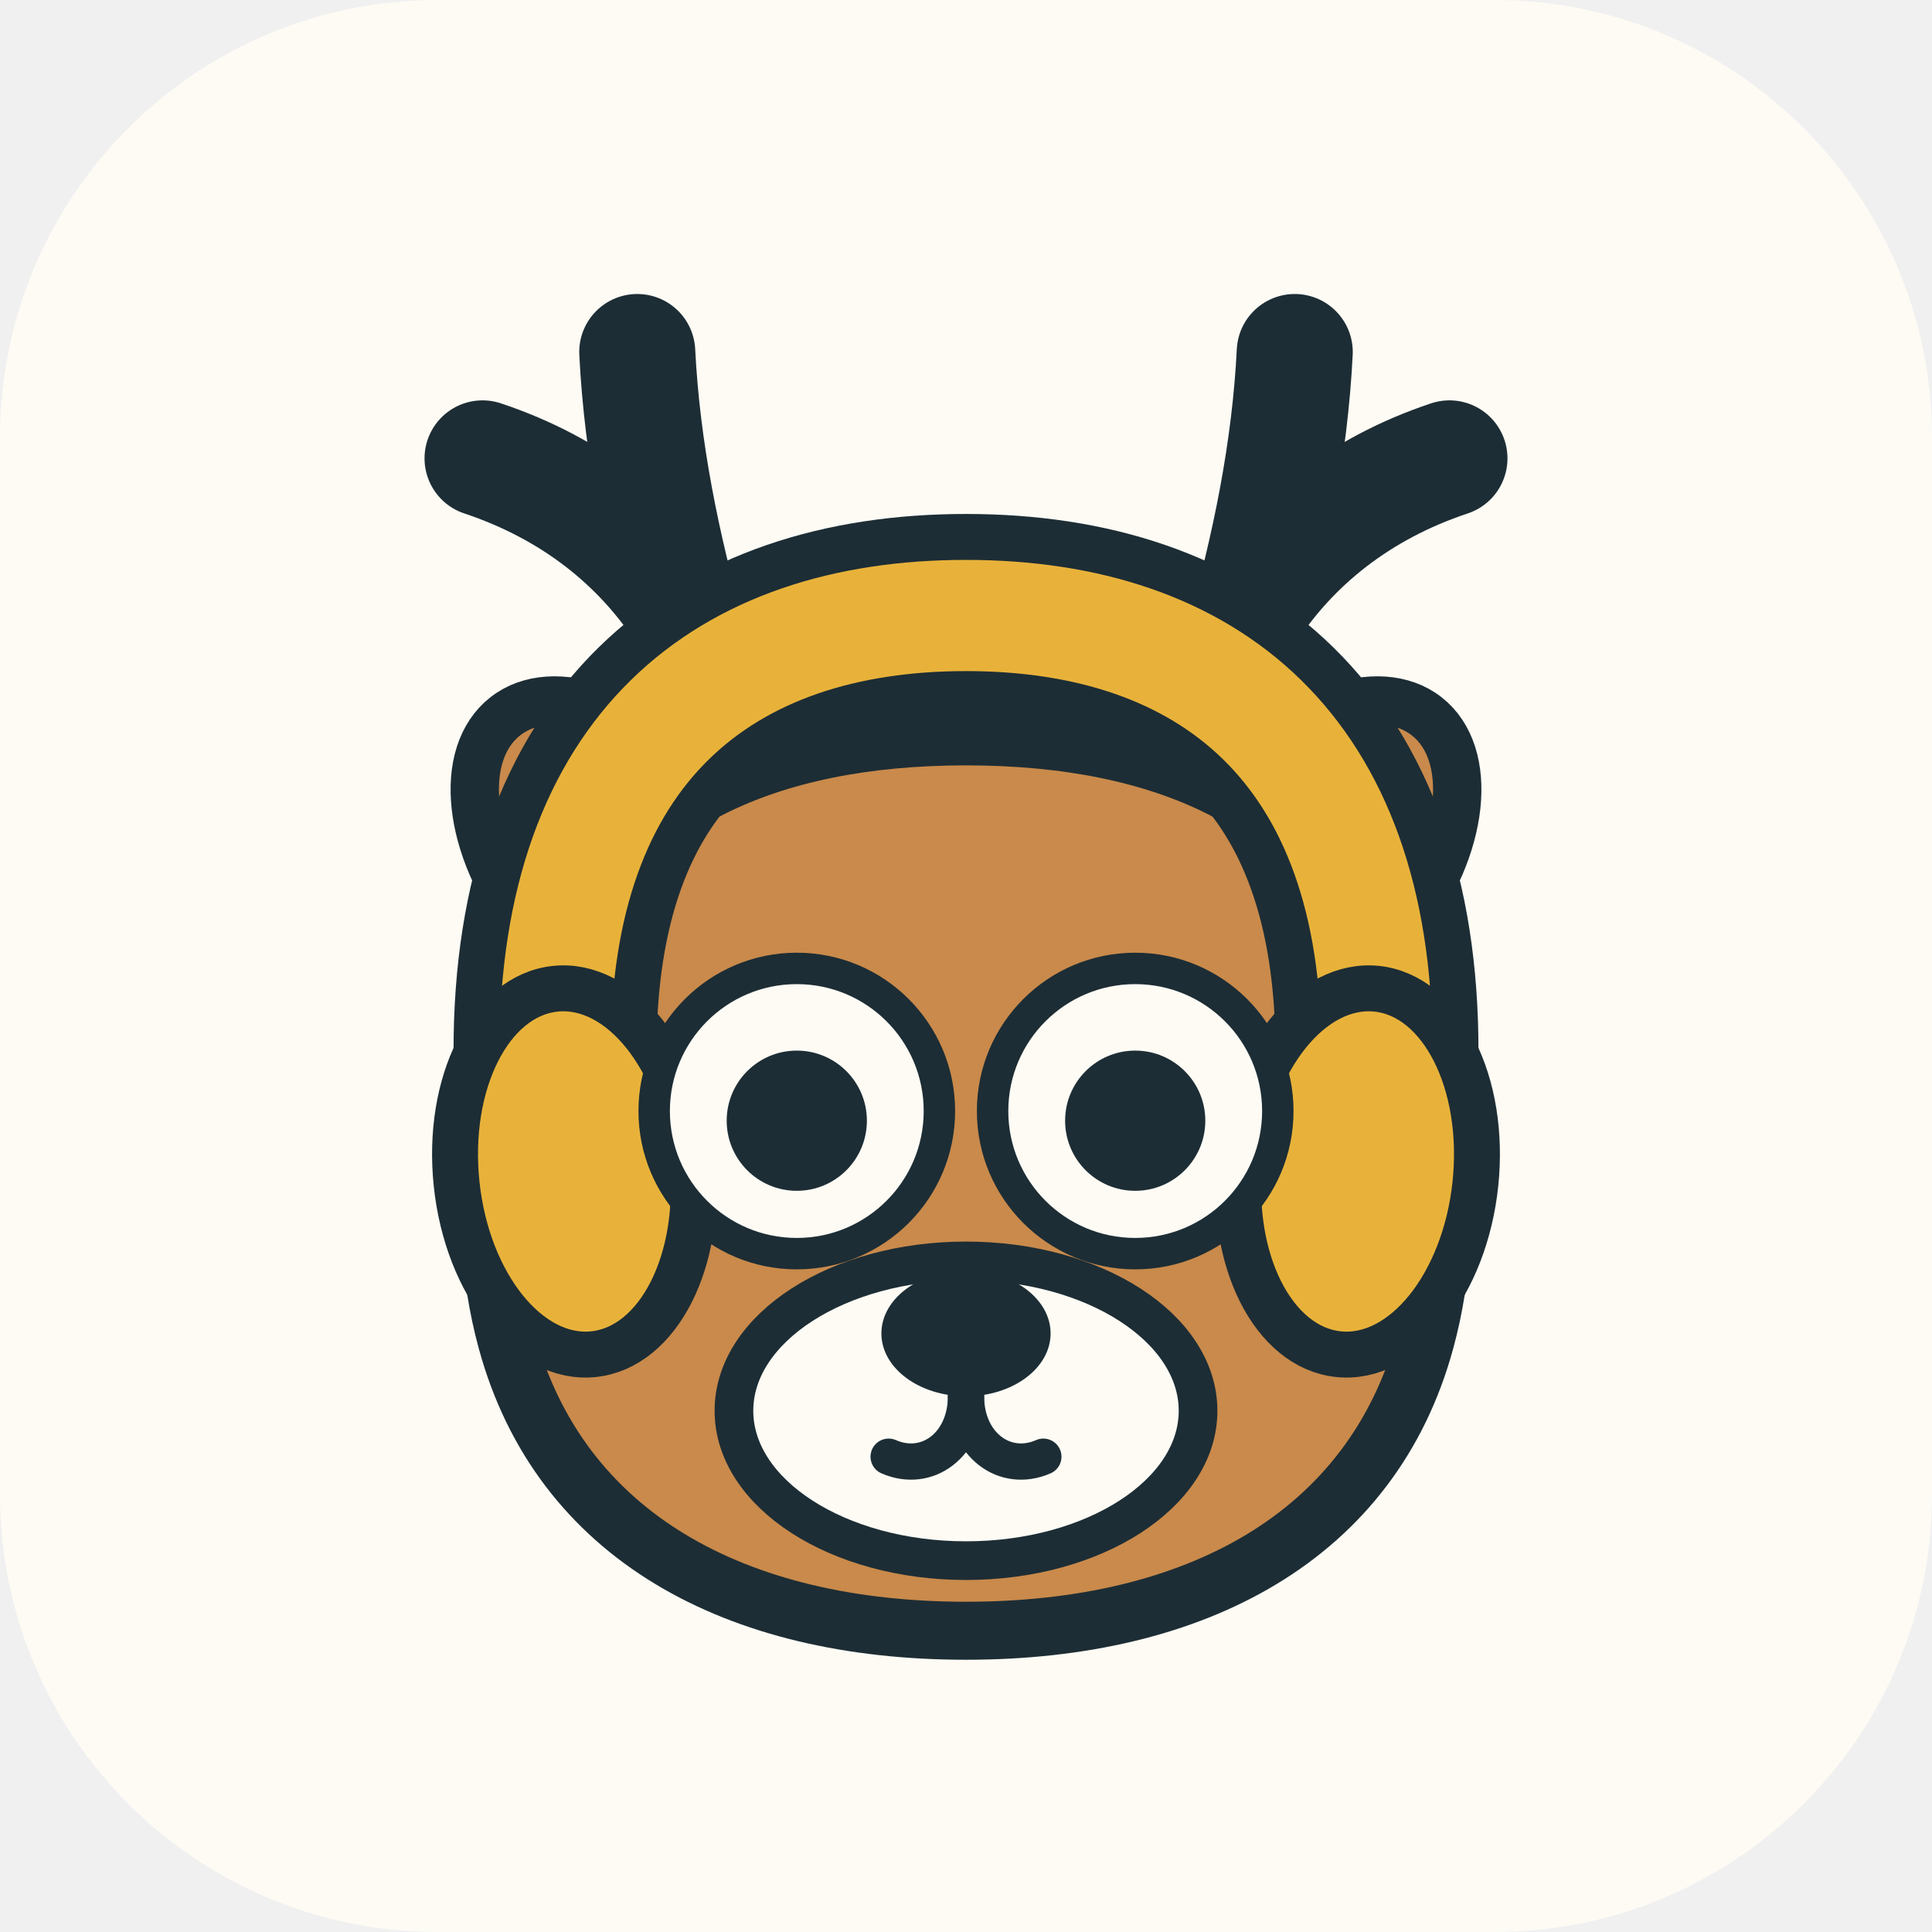
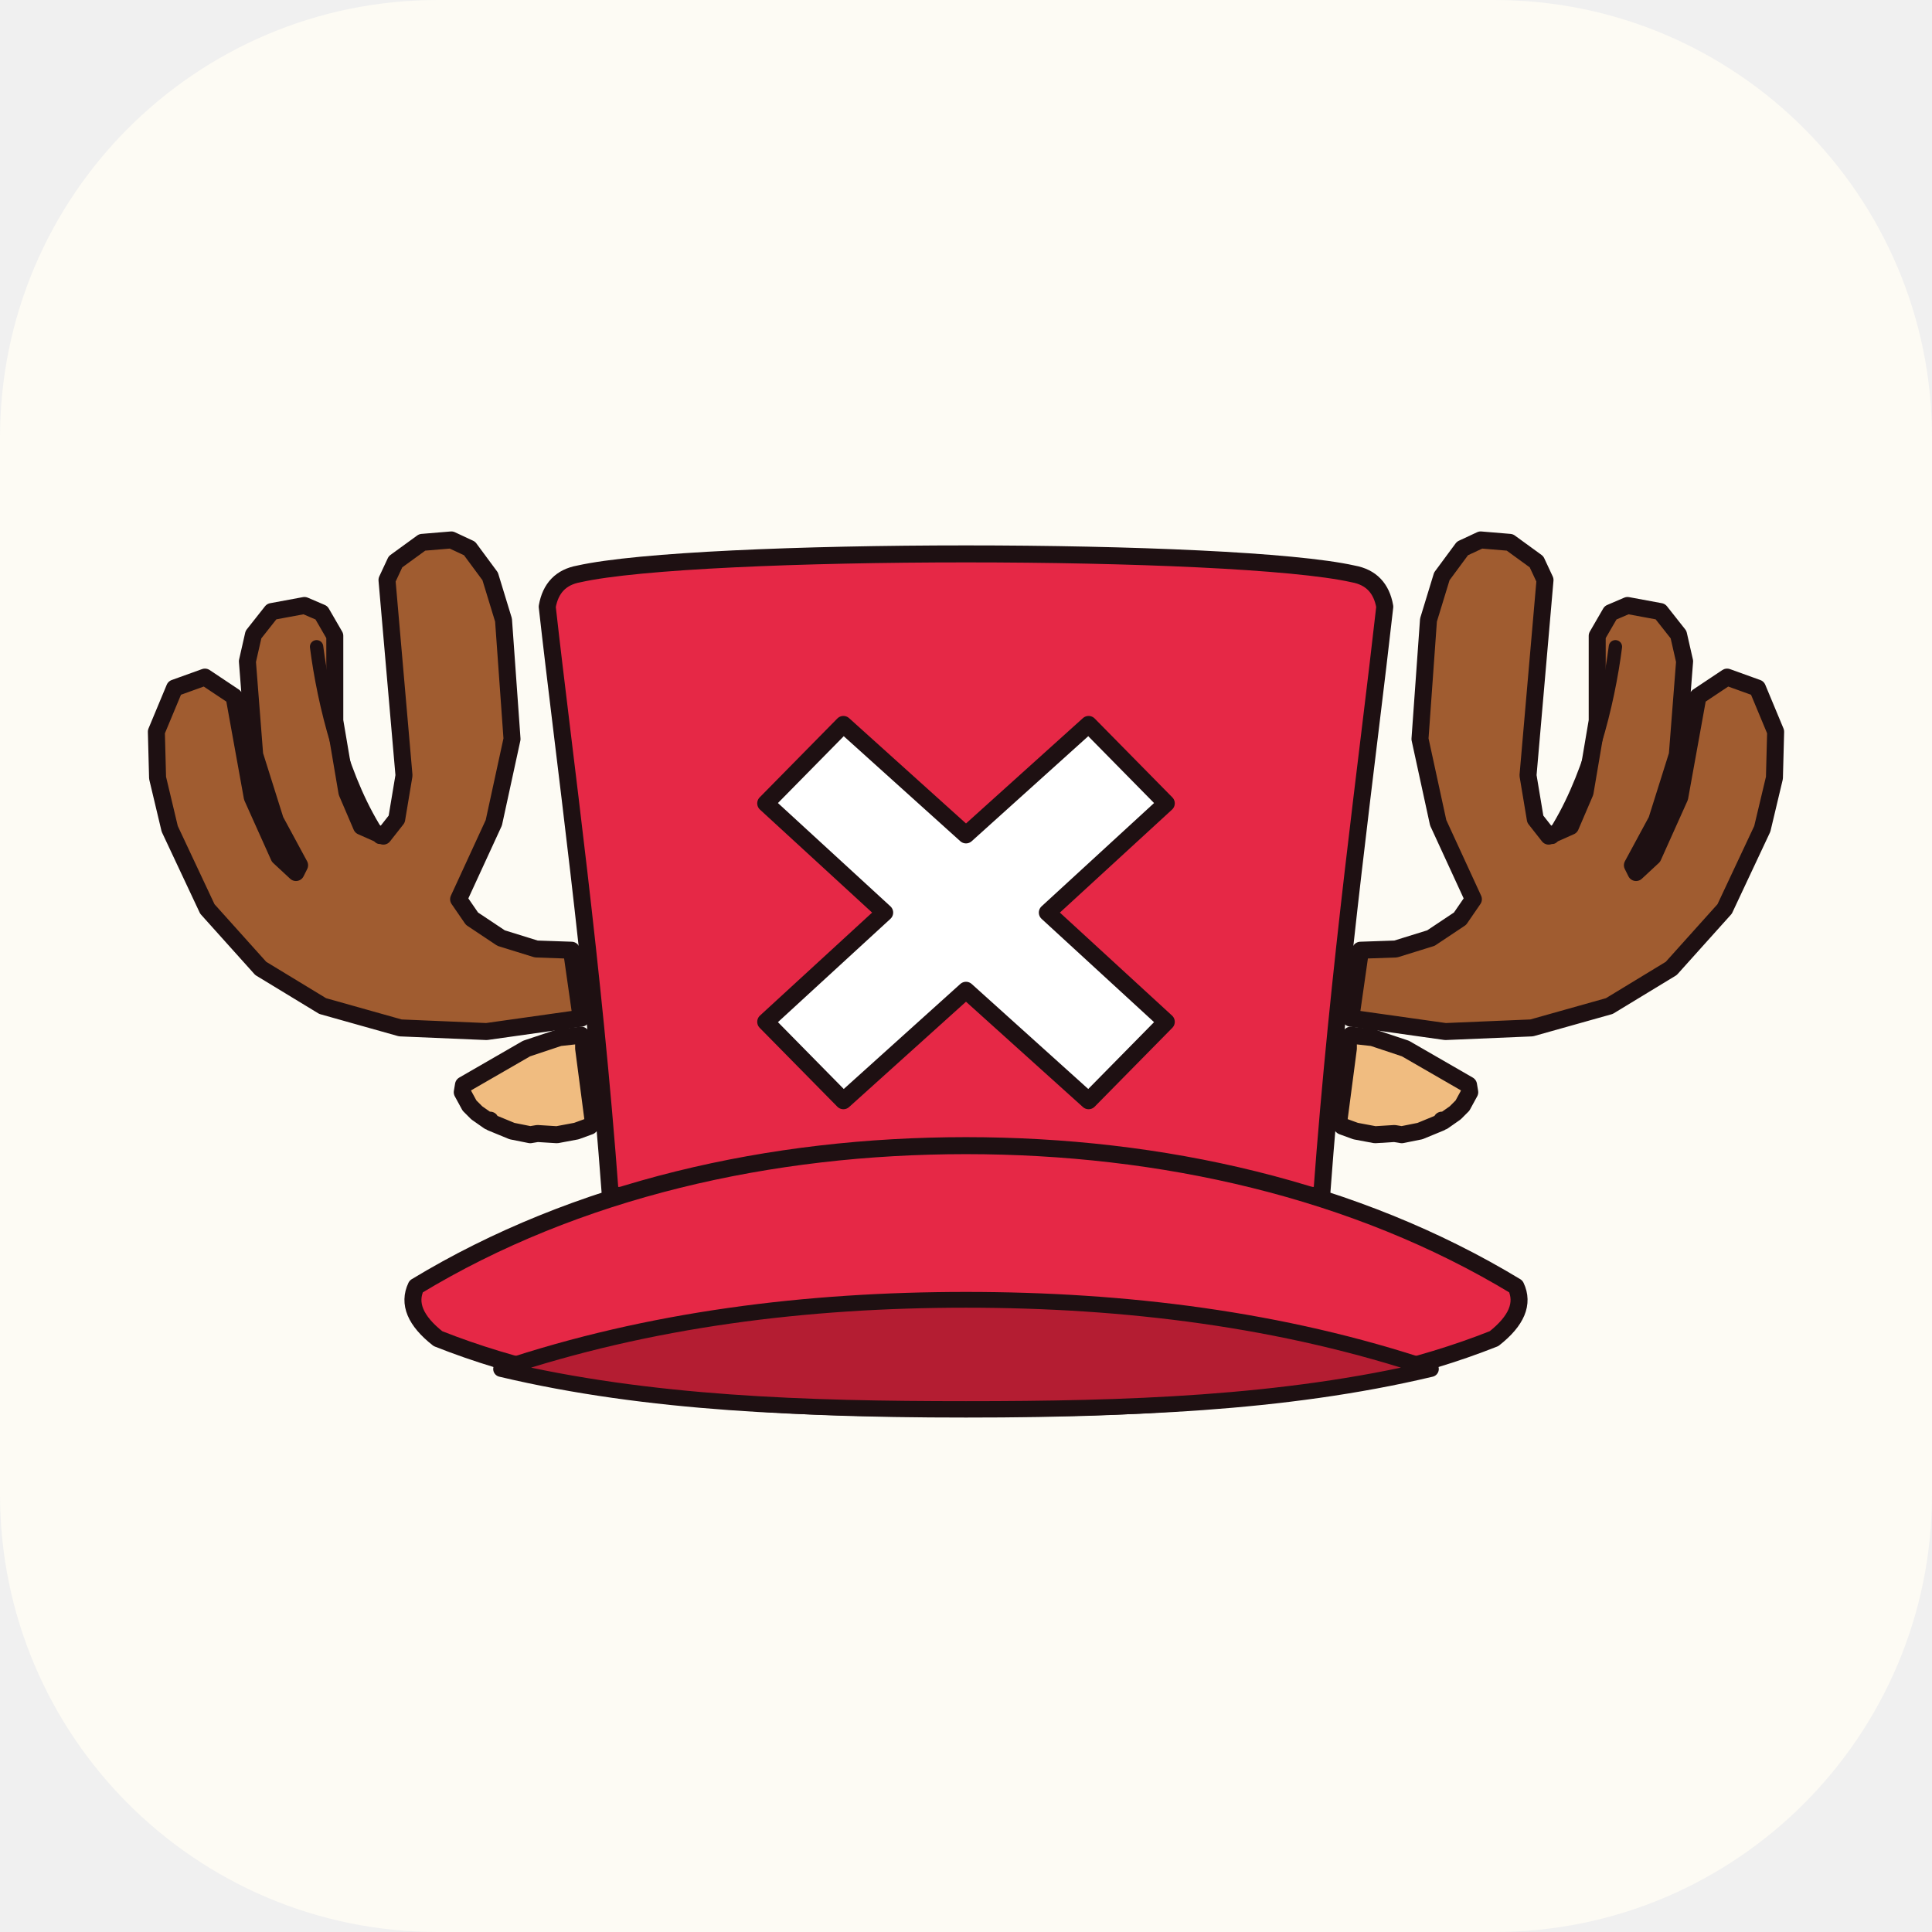
<svg xmlns="http://www.w3.org/2000/svg" viewBox="0 0 512 512" width="512" height="512">
  <rect width="512" height="512" rx="116" fill="#FDFBF4" />
-   <g transform="translate(256 256) scale(6.406) translate(-32 -30)">
-     <ellipse cx="17.5" cy="25.5" rx="4.6" ry="7.4" transform="rotate(-38 17.5 25.5)" fill="#C98A4B" stroke="#1D2D35" stroke-width="2" />
-     <ellipse cx="46.5" cy="25.5" rx="4.6" ry="7.4" transform="rotate(38 46.5 25.5)" fill="#C98A4B" stroke="#1D2D35" stroke-width="2" />
-     <path d="M23 24.5 C23 18 19.5 11.5 12 9" fill="none" stroke="#1D2D35" stroke-width="4.8" stroke-linecap="round" stroke-linejoin="round" />
-     <path d="M20.6 16.8 C19.4 12.6 18.6 8.6 18.4 4.6" fill="none" stroke="#1D2D35" stroke-width="4.8" stroke-linecap="round" stroke-linejoin="round" />
-     <path d="M41 24.5 C41 18 44.5 11.5 52 9" fill="none" stroke="#1D2D35" stroke-width="4.8" stroke-linecap="round" stroke-linejoin="round" />
-     <path d="M43.4 16.8 C44.6 12.6 45.4 8.6 45.6 4.6" fill="none" stroke="#1D2D35" stroke-width="4.8" stroke-linecap="round" stroke-linejoin="round" />
-     <path d="M32 20.5 C40.5 20.5 46 23.5 48.5 28.5 C51.5 34 52.5 40 51 45.5 C48.8 53.6 41.5 57.5 32 57.5 C22.5 57.5 15.2 53.6 13 45.5 C11.5 40 12.5 34 15.5 28.5 C18 23.5 23.5 20.5 32 20.5 Z" fill="#C98A4B" stroke="#1D2D35" stroke-width="2.4" />
-     <path d="M15 33.5 C15 21 22 15.5 32 15.5 C42 15.5 49 21 49 33.5" fill="none" stroke="#1D2D35" stroke-width="8.4" stroke-linecap="round" stroke-linejoin="round" />
-     <path d="M15 33.5 C15 21 22 15.5 32 15.5 C42 15.5 49 21 49 33.5" fill="none" stroke="#E8B23A" stroke-width="4.6" stroke-linecap="round" stroke-linejoin="round" />
-     <ellipse cx="15.8" cy="38.5" rx="4.9" ry="7.6" transform="rotate(-6 15.8 38.5)" fill="#E8B23A" stroke="#1D2D35" stroke-width="1.9" />
-     <ellipse cx="48.2" cy="38.5" rx="4.9" ry="7.6" transform="rotate(6 48.2 38.5)" fill="#E8B23A" stroke="#1D2D35" stroke-width="1.9" />
-     <ellipse cx="32" cy="48.4" rx="9.6" ry="6.2" fill="#FDFBF4" stroke="#1D2D35" stroke-width="1.6" />
-     <ellipse cx="32" cy="45.2" rx="3.5" ry="2.6" fill="#1D2D35" />
-     <path d="M32 47.8 C32 49.8 30.4 51 28.8 50.3" fill="none" stroke="#1D2D35" stroke-width="1.5" stroke-linecap="round" stroke-linejoin="round" />
-     <path d="M32 47.8 C32 49.8 33.6 51 35.2 50.3" fill="none" stroke="#1D2D35" stroke-width="1.5" stroke-linecap="round" stroke-linejoin="round" />
-     <circle cx="25" cy="36" r="5.9" fill="#FDFBF4" stroke="#1D2D35" stroke-width="1.3" />
-     <circle cx="25" cy="36.4" r="2.9" fill="#1D2D35" />
-     <circle cx="39" cy="36" r="5.9" fill="#FDFBF4" stroke="#1D2D35" stroke-width="1.3" />
-     <circle cx="39" cy="36.4" r="2.9" fill="#1D2D35" />
-   </g>
+   <svg x="30.5" y="30.5" width="451" height="451" viewBox="0 0 1402 1122" preserveAspectRatio="xMidYMid meet">
+     <defs>
+       <style>
+           .hat-fill-red {
+             fill: #E62846;
+             stroke: #1E1012;
+             stroke-width: 14px;
+             stroke-linecap: round;
+             stroke-linejoin: round;
+           }
+           .hat-fill-dark-red {
+             fill: #B41D32;
+             stroke: #1E1012;
+             stroke-width: 13px;
+             stroke-linecap: round;
+             stroke-linejoin: round;
+           }
+           .hat-cross {
+             fill: #FFFFFF;
+             stroke: #1E1012;
+             stroke-width: 14px;
+             stroke-linecap: round;
+             stroke-linejoin: round;
+           }
+           .hat-antler {
+             fill: #A05C30;
+             stroke: #1E1012;
+             stroke-width: 14px;
+             stroke-linecap: round;
+             stroke-linejoin: round;
+           }
+           .antler-line {
+             fill: none;
+             stroke: #1E1012;
+             stroke-width: 11px;
+             stroke-linecap: round;
+           }
+           .hat-ear {
+             fill: #F0BC80;
+             stroke: #1E1012;
+             stroke-width: 14px;
+             stroke-linecap: round;
+             stroke-linejoin: round;
+           }
+         </style>
+       <g id="left-antler-group">
+         <path class="hat-antler" d="M 49 332 L 34 368 L 35 406 L 45 448 L 76 514 L 120 563 L 171 594 L 235 612 L 306 615 L 384 604 L 376 548 L 347 547 L 318 538 L 294 522 L 283 506 L 312 443 L 327 374 L 320 276 L 309 240 L 292 217 L 277 210 L 253 212 L 231 228 L 224 243 L 238 404 L 232 440 L 221 454 L 203 446 L 191 418 L 181 359 L 181 289 L 170 270 L 156 264 L 129 269 L 114 288 L 109 310 L 115 387 L 132 441 L 152 478 L 149 484 L 135 471 L 113 422 L 98 339 L 74 323 Z" />
+         <path class="antler-line" d="M 166 298 C 172 345, 188 410, 218 455" />
+       </g>
+       <path id="left-ear" class="hat-ear" d="M 386 620 L 384 618 L 366 620 L 339 629 L 287 659 L 286 665 L 292 676 L 298 682 L 308 689 L 309 688 L 310 690 L 327 697 L 342 700 L 348 699 L 364 700 L 380 697 L 391 693 L 394 690 L 386 629 Z" />
+     </defs>
+     <g id="antlers-and-ears">
+       <use href="#left-antler-group" />
+       <use href="#left-antler-group" transform="translate(1402, 0) scale(-1, 1)" />
+       <use href="#left-ear" />
+       <use href="#left-ear" transform="translate(1402, 0) scale(-1, 1)" />
+     </g>
+     <g id="chopper-hat">
+       <path id="hat-crown" class="hat-fill-red" d="M 356 265 Q 360 242 382 238 C 480 216, 922 216, 1020 238 Q 1042 242 1046 265 C 1032 390, 1008 560, 994 750 L 408 750 C 394 560, 370 390, 356 265 Z" />
+       <path id="hat-cross" class="hat-cross" d="M 600 362 L 536 427 L 634 517 L 536 607 L 600 672 L 701 581 L 802 672 L 866 607 L 768 517 L 866 427 L 802 362 L 701 453 Z" />
+       <path id="hat-brim-shell" class="hat-fill-red" d="M 248 825 C 380 745, 540 709, 701 709 C 862 709, 1022 745, 1154 825 Q 1164 846 1136 868 C 1010 918, 860 926, 701 926 C 542 926, 392 918, 266 868 Q 238 846 248 825 Z" />
+       <path id="hat-brim-opening" class="hat-fill-dark-red" d="M 318 893 C 440 852, 570 836, 701 836 C 832 836, 962 852, 1084 893 C 962 922, 832 926, 701 926 C 570 926, 440 922, 318 893 Z" />
+     </g>
+   </svg>
</svg>
